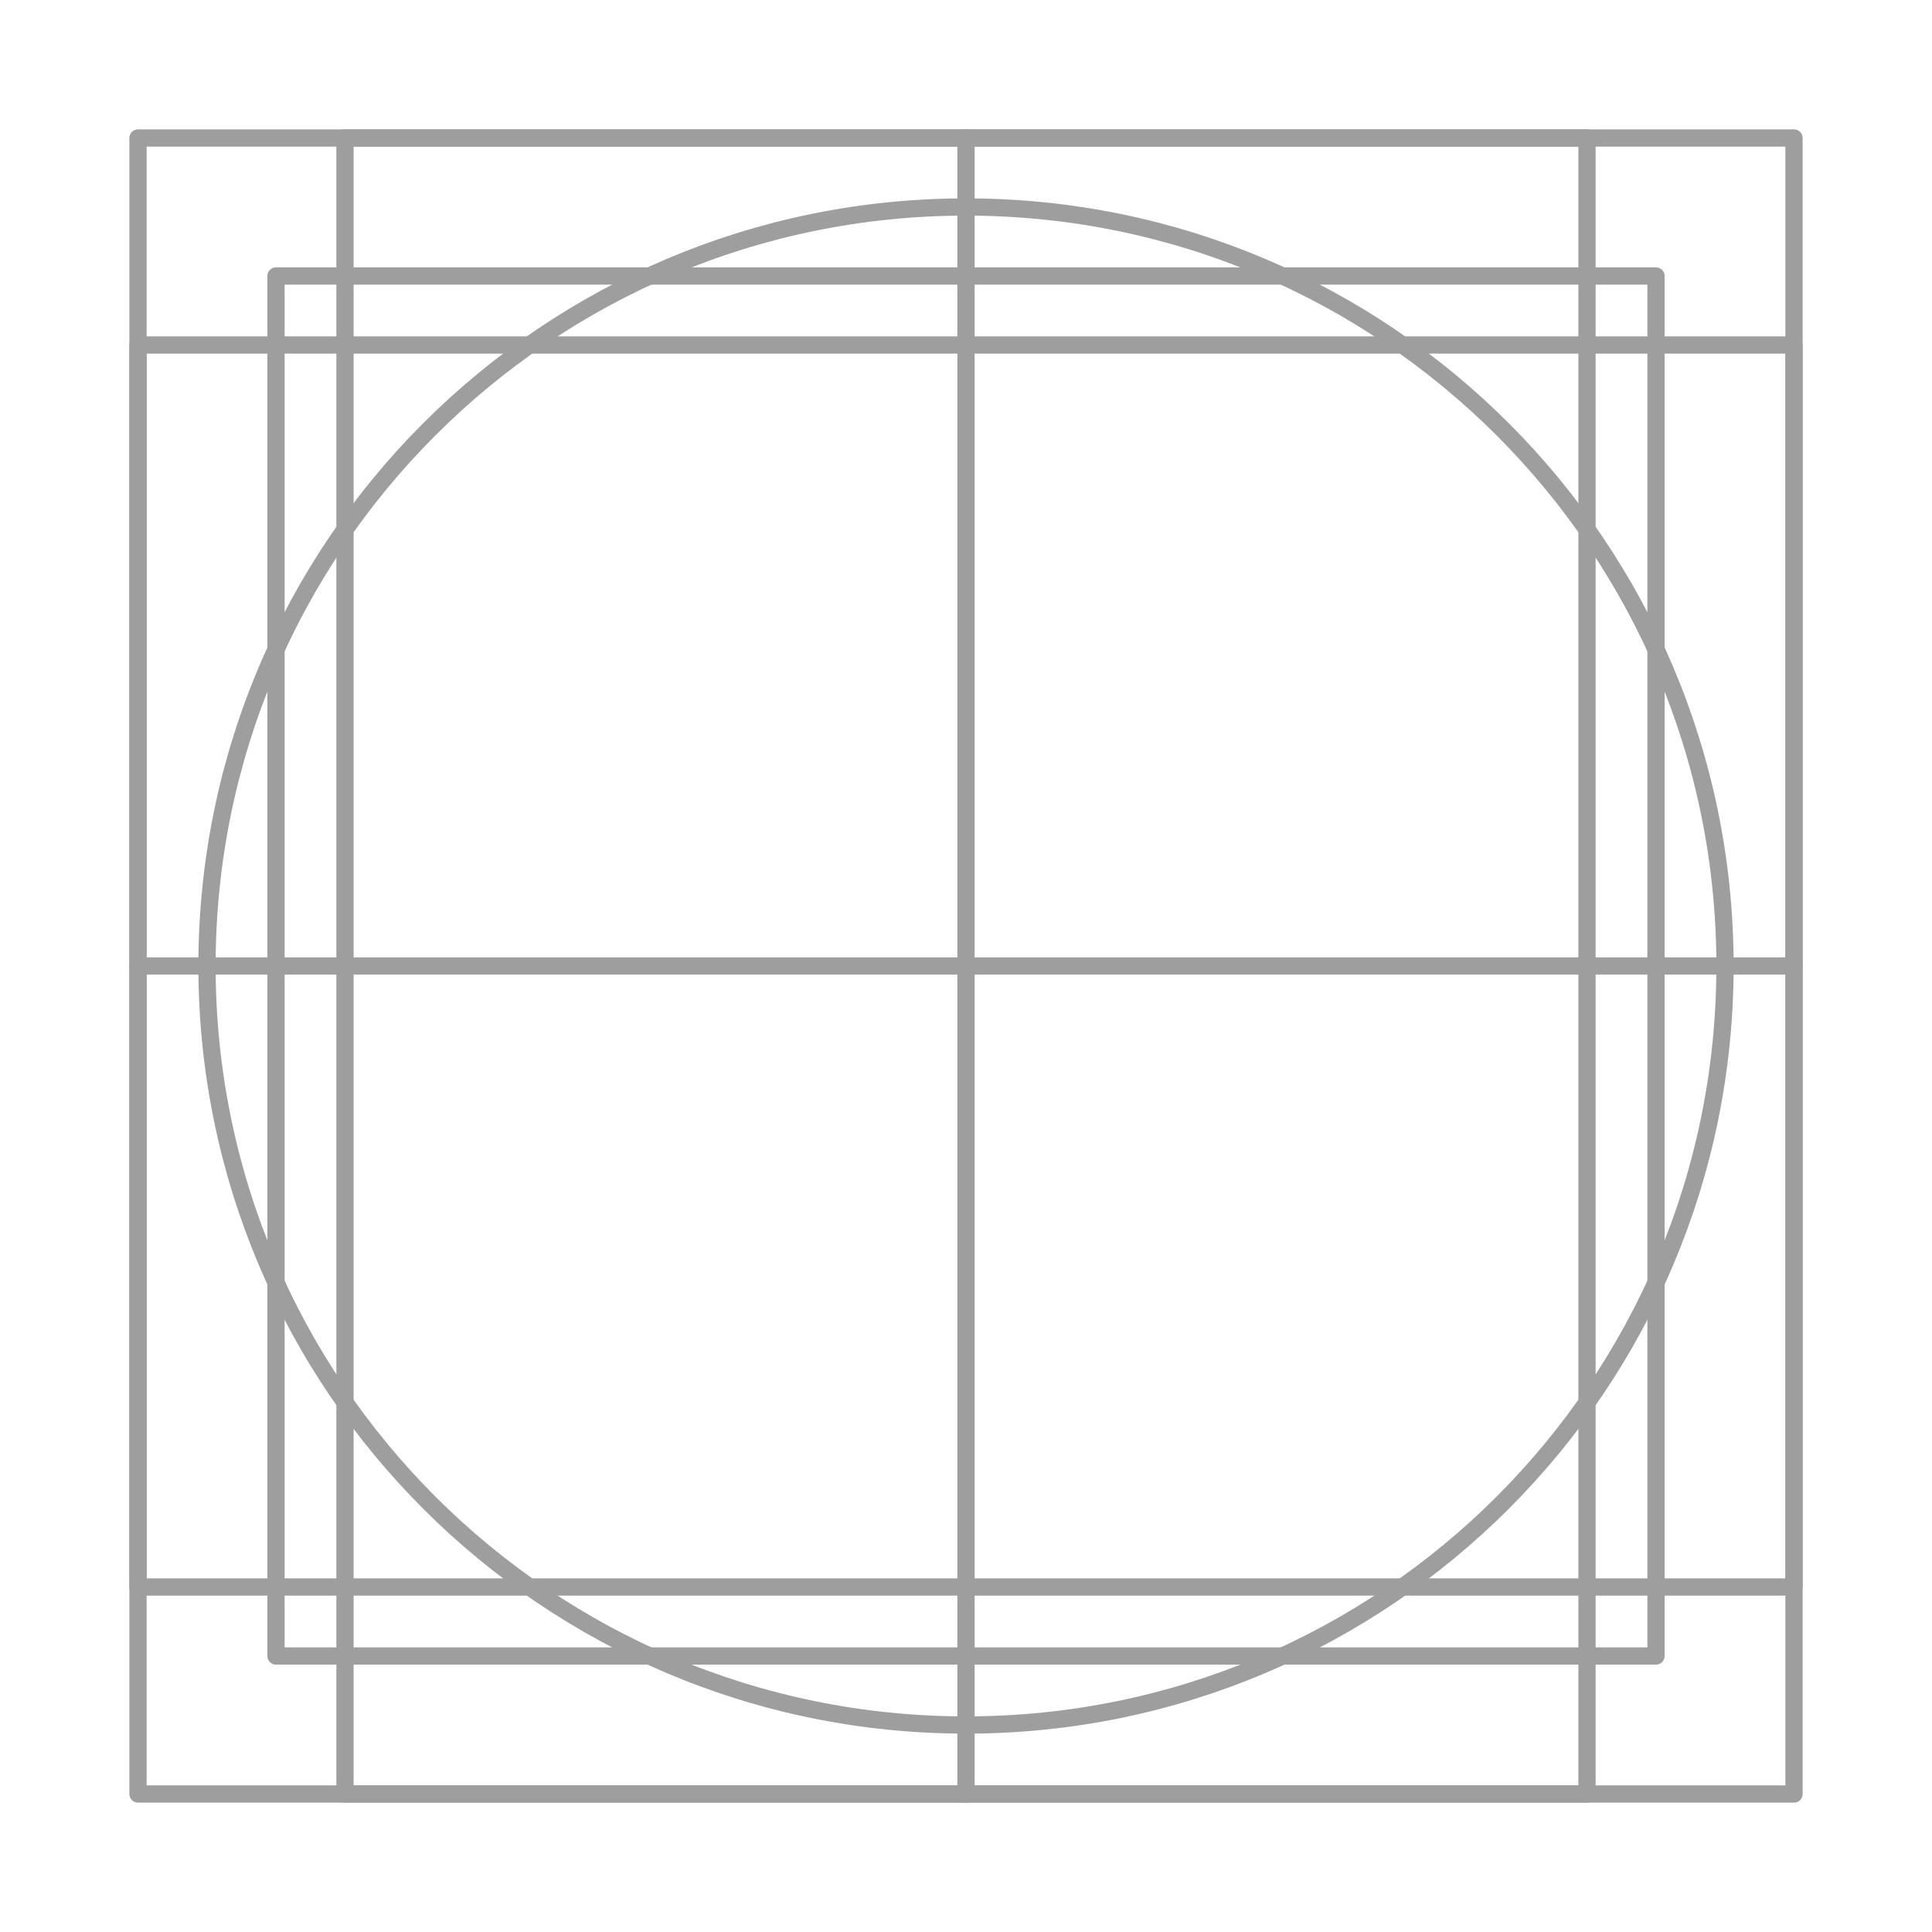
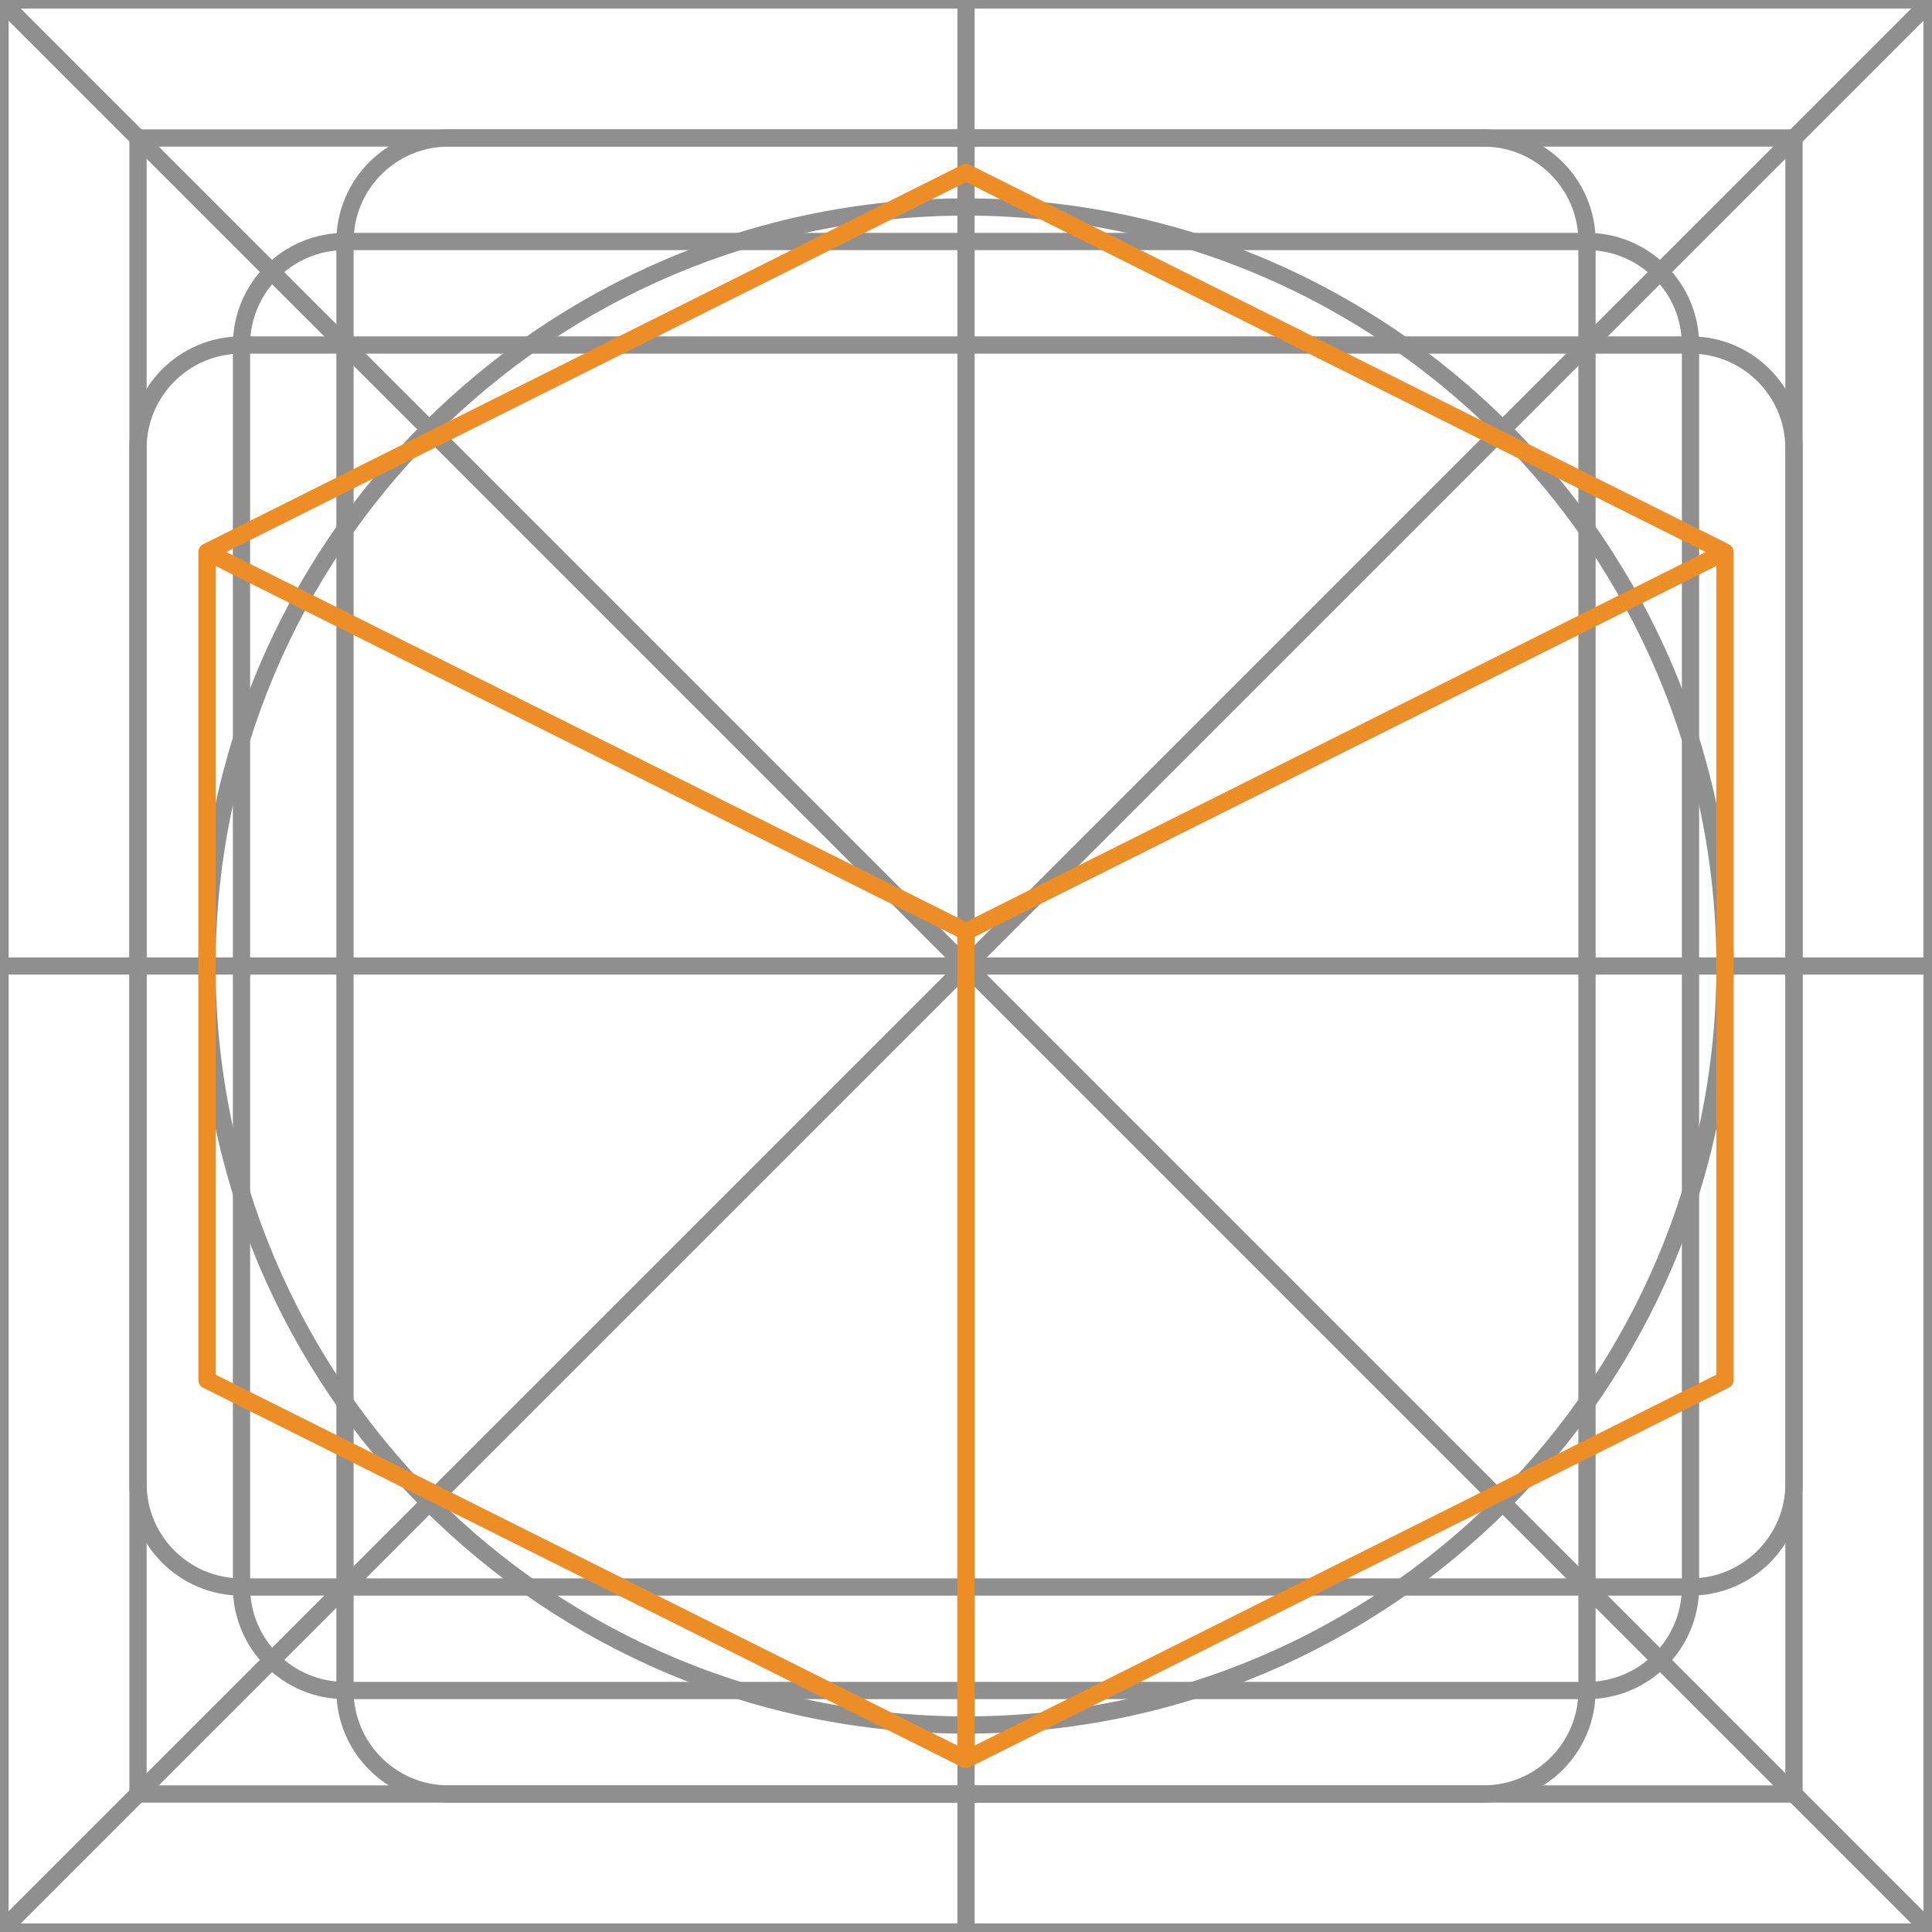
<svg xmlns="http://www.w3.org/2000/svg" viewBox="0 0 28 28" fill="none" stroke-linecap="round" stroke-linejoin="round">
-   <g stroke="#9E9E9E" stroke-width=".25">
+   <g stroke="#8F8F8F" stroke-width=".25">
+     <rect x="0" y="0" width="28" height="28" />
    <rect x="2" y="2" width="24" height="24" />
    <circle cx="14" cy="14" r="11" />
-     <rect x="4" y="4" width="20" height="20" />
-     <rect x="5" y="2" width="18" height="24" />
-     <rect x="2" y="5" width="24" height="18" />
-     <path d="M14 2V26M2 14H26" />
+     <rect x="3.5" y="3.5" width="21" height="21" rx="1.5" />
+     <rect x="5" y="2" width="18" height="24" rx="1.5" />
+     <rect x="2" y="5" width="24" height="18" rx="1.5" />
+     <path d="M14 0V28M0 14H28M0 0L28 28M28 0L0 28" />
+   </g>
+   <g stroke="#ED8D26" stroke-width=".25">
+     <path d="M14 2.5L25 8L14 13.5L3 8ZM3 8V20L14 25.5L25 20V8M14 13.5V25.5" />
  </g>
</svg>
